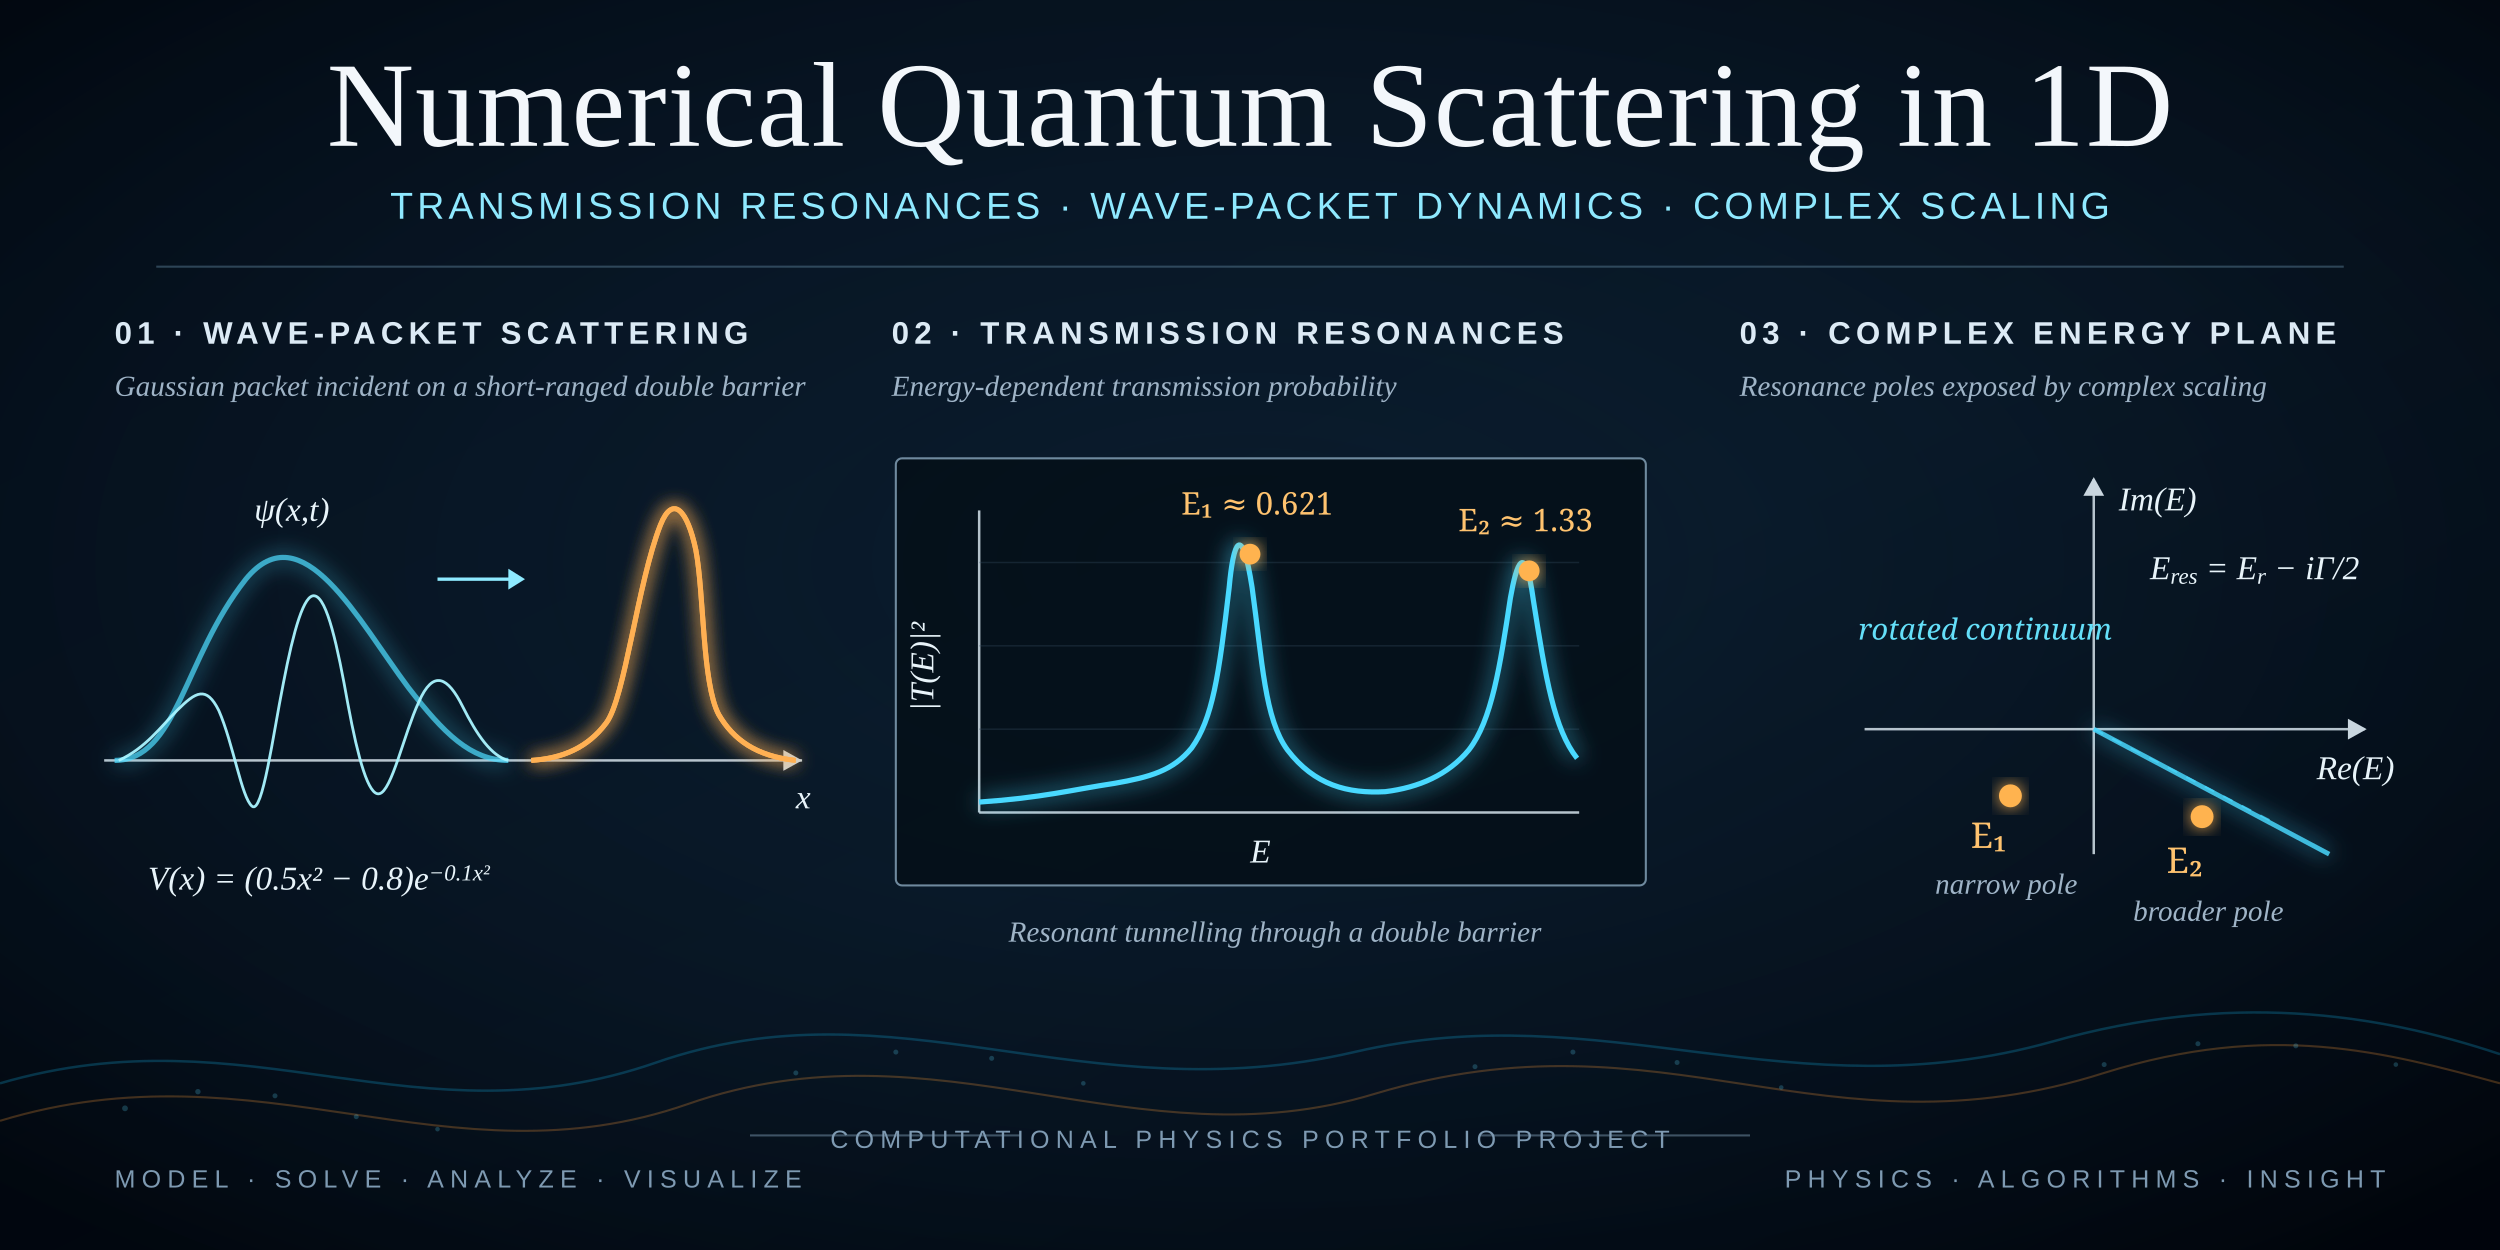
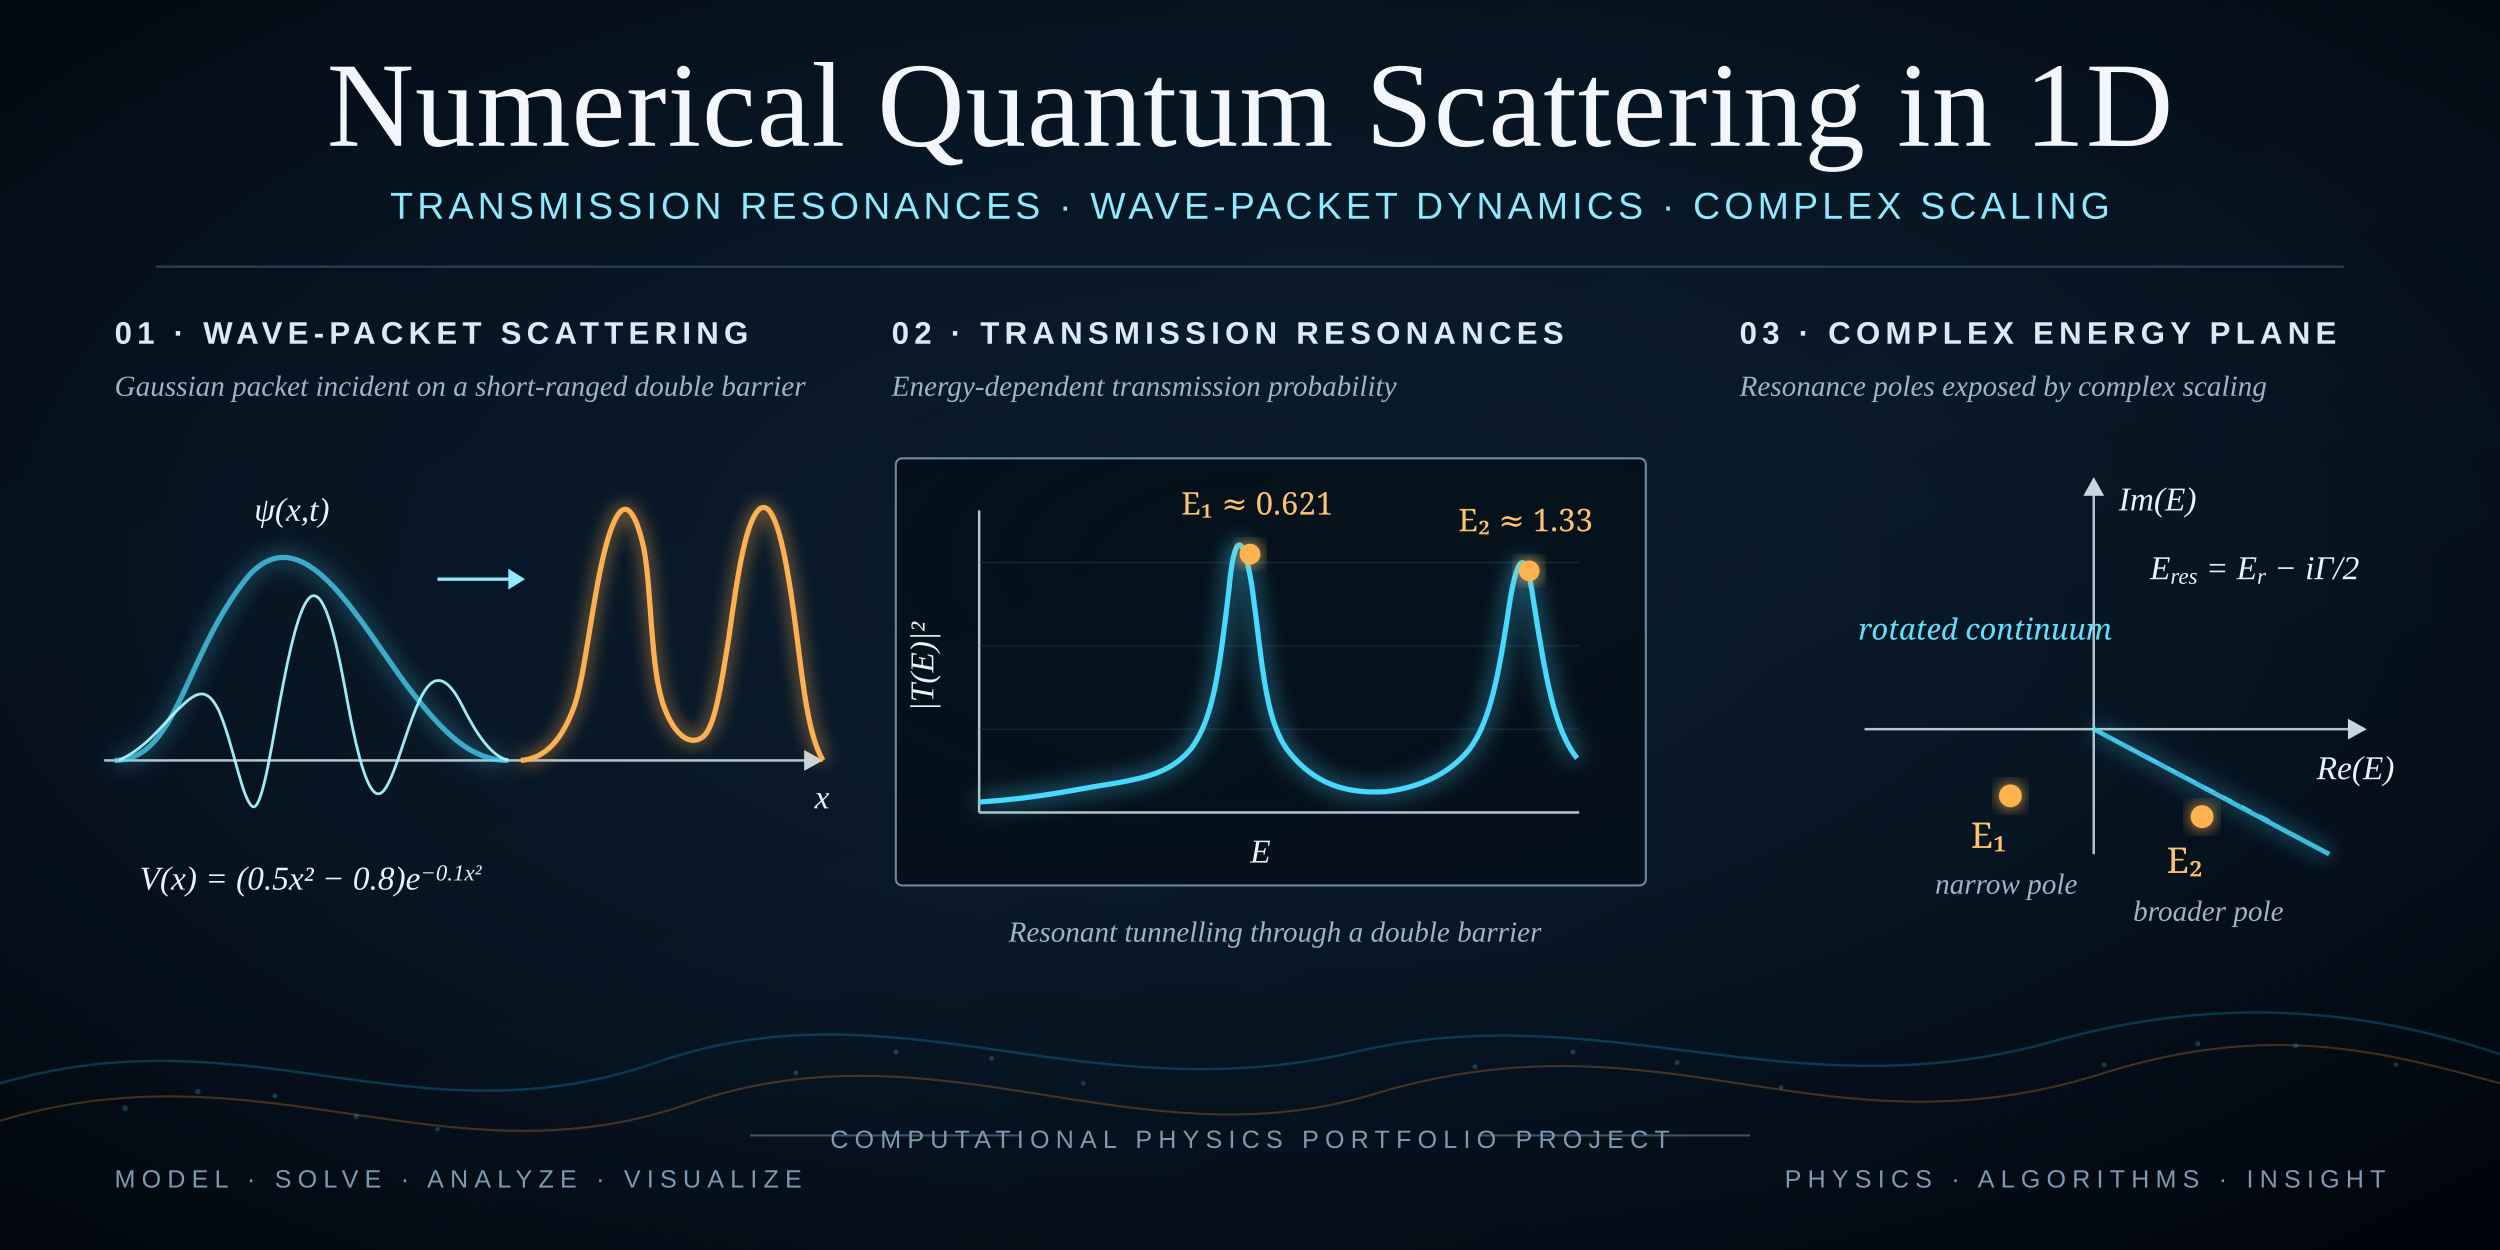
<svg xmlns="http://www.w3.org/2000/svg" width="1200" height="600" viewBox="0 0 1200 600" role="img" aria-labelledby="title desc">
  <defs>
    <linearGradient id="bg" x1="0" y1="0" x2="1" y2="1">
      <stop offset="0" stop-color="#06111f" />
      <stop offset="0.55" stop-color="#091827" />
      <stop offset="1" stop-color="#020811" />
-     </linearGradient>
-     <linearGradient id="cyanGlow" x1="0" y1="0" x2="1" y2="0">
-       <stop offset="0" stop-color="#44d9ff" stop-opacity="0.15" />
-       <stop offset="0.5" stop-color="#7ee9ff" stop-opacity="0.95" />
-       <stop offset="1" stop-color="#1fbce8" stop-opacity="0.25" />
-     </linearGradient>
-     <linearGradient id="orangeGlow" x1="0" y1="0" x2="1" y2="0">
-       <stop offset="0" stop-color="#ff9f3d" stop-opacity="0.15" />
-       <stop offset="0.5" stop-color="#ffbd66" stop-opacity="1" />
-       <stop offset="1" stop-color="#ff8c2f" stop-opacity="0.2" />
    </linearGradient>
    <radialGradient id="vignette" cx="50%" cy="45%" r="70%">
      <stop offset="0" stop-color="#0f2940" stop-opacity="0.2" />
      <stop offset="1" stop-color="#00040a" stop-opacity="0.85" />
    </radialGradient>
    <filter id="glowC" x="-30%" y="-30%" width="160%" height="160%">
      <feGaussianBlur stdDeviation="5" result="blur" />
      <feMerge>
        <feMergeNode in="blur" />
        <feMergeNode in="SourceGraphic" />
      </feMerge>
    </filter>
    <filter id="glowO" x="-30%" y="-30%" width="160%" height="160%">
      <feGaussianBlur stdDeviation="4" result="blur" />
      <feMerge>
        <feMergeNode in="blur" />
        <feMergeNode in="SourceGraphic" />
      </feMerge>
    </filter>
    <style>
      .title { font-family: Georgia, 'Times New Roman', serif; font-size: 58px; fill: #f3f7fb; letter-spacing: 0.5px; }
      .subtitle { font-family: Arial, Helvetica, sans-serif; font-size: 18px; fill: #8fe9ff; letter-spacing: 2px; }
      .kicker { font-family: Arial, Helvetica, sans-serif; font-size: 12px; fill: #7e9ab2; letter-spacing: 3px; }
      .section { font-family: Arial, Helvetica, sans-serif; font-size: 15px; fill: #dceaf5; letter-spacing: 2.5px; font-weight: 600; }
      .small { font-family: Georgia, 'Times New Roman', serif; font-size: 14px; fill: #9fb4c7; font-style: italic; }
      .label { font-family: Georgia, 'Times New Roman', serif; font-size: 16px; fill: #e8f4fa; font-style: italic; }
      .axis { stroke: #c9d6df; stroke-width: 1.2; opacity: 0.9; }
      .grid { stroke: #385065; stroke-width: 0.7; opacity: 0.32; }
    </style>
  </defs>
  <rect width="1200" height="600" fill="url(#bg)" />
  <rect width="1200" height="600" fill="url(#vignette)" />
  <path d="M0 520 C120 485 200 550 315 510 C430 470 520 535 650 505 C770 477 860 535 985 500 C1070 476 1140 486 1200 506" fill="none" stroke="#0e83ad" stroke-width="1.2" opacity="0.35" />
  <path d="M0 538 C125 500 215 570 330 530 C450 488 545 560 660 525 C800 483 875 558 1010 515 C1090 490 1145 505 1200 520" fill="none" stroke="#ff9b38" stroke-width="1" opacity="0.25" />
  <g opacity="0.22" fill="#5bdcff">
    <circle cx="60" cy="532" r="1.4" />
    <circle cx="95" cy="524" r="1.3" />
    <circle cx="132" cy="526" r="1.2" />
    <circle cx="171" cy="536" r="1.2" />
    <circle cx="210" cy="542" r="1.1" />
    <circle cx="382" cy="515" r="1.2" />
    <circle cx="430" cy="505" r="1.2" />
    <circle cx="476" cy="508" r="1.2" />
    <circle cx="520" cy="520" r="1.1" />
    <circle cx="708" cy="512" r="1.2" />
    <circle cx="755" cy="505" r="1.2" />
    <circle cx="805" cy="510" r="1.2" />
    <circle cx="855" cy="522" r="1.1" />
    <circle cx="1010" cy="511" r="1.2" />
    <circle cx="1055" cy="501" r="1.2" />
    <circle cx="1102" cy="502" r="1.2" />
    <circle cx="1150" cy="511" r="1.1" />
  </g>
  <text x="600" y="70" text-anchor="middle" class="title">Numerical Quantum Scattering in 1D</text>
  <text x="600" y="105" text-anchor="middle" class="subtitle">TRANSMISSION RESONANCES · WAVE-PACKET DYNAMICS · COMPLEX SCALING</text>
  <line x1="75" y1="128" x2="1125" y2="128" stroke="#5e829c" stroke-width="1" opacity="0.45" />
  <text x="55" y="165" class="section">01 · WAVE-PACKET SCATTERING</text>
  <text x="55" y="190" class="small">Gaussian packet incident on a short-ranged double barrier</text>
-   <line x1="50" y1="365" x2="385" y2="365" class="axis" />
-   <polygon points="385,365 376,360 376,370" fill="#c9d6df" />
-   <text x="382" y="388" class="label">x</text>
+   <line x1="50" y1="365" x2="395" y2="365" class="axis" />
+   <polygon points="395,365 386,360 386,370" fill="#c9d6df" />
+   <text x="391" y="388" class="label">x</text>
  <path d="M55 365 C85 365 88 316 118 278 C145 245 172 298 196 330 C213 352 226 365 244 365" fill="none" stroke="#4ddcff" stroke-width="2.5" opacity="0.75" filter="url(#glowC)" />
  <path d="M57 365 C70 359 77 349 85 341 C94 332 99 329 105 341 C112 357 116 383 121 387 C126 391 131 353 136 328 C141 302 146 285 151 286 C157 287 162 310 167 338 C172 365 177 382 182 381 C188 380 194 352 201 337 C208 321 215 325 222 339 C229 353 236 363 244 365" fill="none" stroke="#a9f4ff" stroke-width="1.35" opacity="0.95" />
  <text x="122" y="250" class="label">ψ(x,t)</text>
  <line x1="210" y1="278" x2="250" y2="278" stroke="#8eeaff" stroke-width="1.6" />
  <polygon points="252,278 244,273 244,283" fill="#8eeaff" />
-   <path d="M255 365 C270 364 282 359 291 347 C300 335 306 280 317 252 C323 237 330 245 334 264 C338 285 337 328 345 343 C352 355 363 363 382 365" fill="none" stroke="#ffb052" stroke-width="2.4" filter="url(#glowO)" />
-   <path d="M382 365 C397 364 409 359 418 347 C427 335 433 280 444 252 C450 237 457 245 461 264 C465 285 464 328 472 343 C479 355 490 363 509 365" fill="none" stroke="#ffb052" stroke-width="2.4" filter="url(#glowO)" transform="translate(-127 0)" />
-   <text x="71" y="427" class="label" fill="#d9e8f3">V(x) = (0.5x² − 0.8)e<tspan baseline-shift="super" font-size="11">−0.1x²</tspan>
+   <path d="M250 365            C262 364 270 355 276 338            C282 320 286 269 295 250            C300 239 305 245 309 263            C313 284 312 322 319 340            C324 353 331 358 337 354            C343 350 346 330 350 305            C354 276 358 249 365 244            C372 240 377 265 381 294            C385 323 387 351 395 365" fill="none" stroke="#ffb052" stroke-width="2.5" filter="url(#glowO)" />
+   <text x="67" y="427" class="label">V(x) = (0.5x² − 0.8)e<tspan baseline-shift="super" font-size="11">−0.1x²</tspan>
  </text>
  <text x="428" y="165" class="section">02 · TRANSMISSION RESONANCES</text>
  <text x="428" y="190" class="small">Energy-dependent transmission probability</text>
  <rect x="430" y="220" width="360" height="205" rx="3" fill="#04101a" stroke="#7591a6" stroke-width="1" opacity="0.94" />
  <line x1="470" y1="390" x2="758" y2="390" class="axis" />
  <line x1="470" y1="390" x2="470" y2="245" class="axis" />
  <line x1="470" y1="350" x2="758" y2="350" class="grid" />
  <line x1="470" y1="310" x2="758" y2="310" class="grid" />
  <line x1="470" y1="270" x2="758" y2="270" class="grid" />
  <path d="M470 385 C500 383 515 379 535 376 C552 373 563 370 572 359 C582 345 585 325 590 282 C592 260 596 250 601 282 C606 318 607 345 618 360 C631 377 647 381 665 380 C681 378 695 372 705 360 C716 346 720 320 725 287 C728 270 732 259 736 288 C742 326 746 350 757 364" fill="none" stroke="#48d9ff" stroke-width="2.5" filter="url(#glowC)" />
  <circle cx="600" cy="266" r="5" fill="#ffb34f" filter="url(#glowO)" />
  <circle cx="734" cy="274" r="5" fill="#ffb34f" filter="url(#glowO)" />
  <text x="567" y="247" fill="#ffc36f" font-family="Georgia,serif" font-size="15">E₁ ≈ 0.621</text>
  <text x="700" y="255" fill="#ffc36f" font-family="Georgia,serif" font-size="15">E₂ ≈ 1.33</text>
  <text x="605" y="414" text-anchor="middle" class="label">E</text>
  <text x="448" y="320" transform="rotate(-90 448 320)" text-anchor="middle" class="label">|T(E)|²</text>
  <text x="612" y="452" text-anchor="middle" class="small">Resonant tunnelling through a double barrier</text>
  <text x="835" y="165" class="section">03 · COMPLEX ENERGY PLANE</text>
  <text x="835" y="190" class="small">Resonance poles exposed by complex scaling</text>
  <line x1="895" y1="350" x2="1135" y2="350" class="axis" />
  <line x1="1005" y1="410" x2="1005" y2="230" class="axis" />
  <polygon points="1136,350 1127,345 1127,355" fill="#c9d6df" />
  <polygon points="1005,229 1000,238 1010,238" fill="#c9d6df" />
  <text x="1112" y="374" class="label">Re(E)</text>
  <text x="1017" y="245" class="label">Im(E)</text>
  <path d="M1005 350 L1118 410" stroke="#49d9ff" stroke-width="2.3" opacity="0.85" filter="url(#glowC)" />
  <path d="M1005 350 L1090 394" stroke="#49d9ff" stroke-width="1" stroke-dasharray="5 5" opacity="0.65" />
  <text x="892" y="307" fill="#64dff9" font-family="Georgia,serif" font-size="14" font-style="italic">rotated continuum</text>
  <circle cx="965" cy="382" r="5.5" fill="#ffb34f" filter="url(#glowO)" />
  <circle cx="1057" cy="392" r="5.5" fill="#ffb34f" filter="url(#glowO)" />
  <text x="946" y="407" fill="#ffc36f" font-family="Georgia,serif" font-size="17">E₁</text>
  <text x="1040" y="419" fill="#ffc36f" font-family="Georgia,serif" font-size="17">E₂</text>
  <text x="963" y="429" text-anchor="middle" class="small">narrow pole</text>
  <text x="1060" y="442" text-anchor="middle" class="small">broader pole</text>
  <text x="1032" y="278" class="label">E<tspan baseline-shift="sub" font-size="11">res</tspan> = E<tspan baseline-shift="sub" font-size="11">r</tspan> − iΓ/2</text>
  <line x1="360" y1="545" x2="490" y2="545" stroke="#647f94" stroke-width="1" opacity="0.6" />
  <line x1="710" y1="545" x2="840" y2="545" stroke="#647f94" stroke-width="1" opacity="0.6" />
  <text x="600" y="551" text-anchor="middle" class="kicker">COMPUTATIONAL PHYSICS PORTFOLIO PROJECT</text>
  <text x="55" y="570" class="kicker" font-size="10">MODEL · SOLVE · ANALYZE · VISUALIZE</text>
  <text x="1145" y="570" text-anchor="end" class="kicker" font-size="10">PHYSICS · ALGORITHMS · INSIGHT</text>
</svg>
